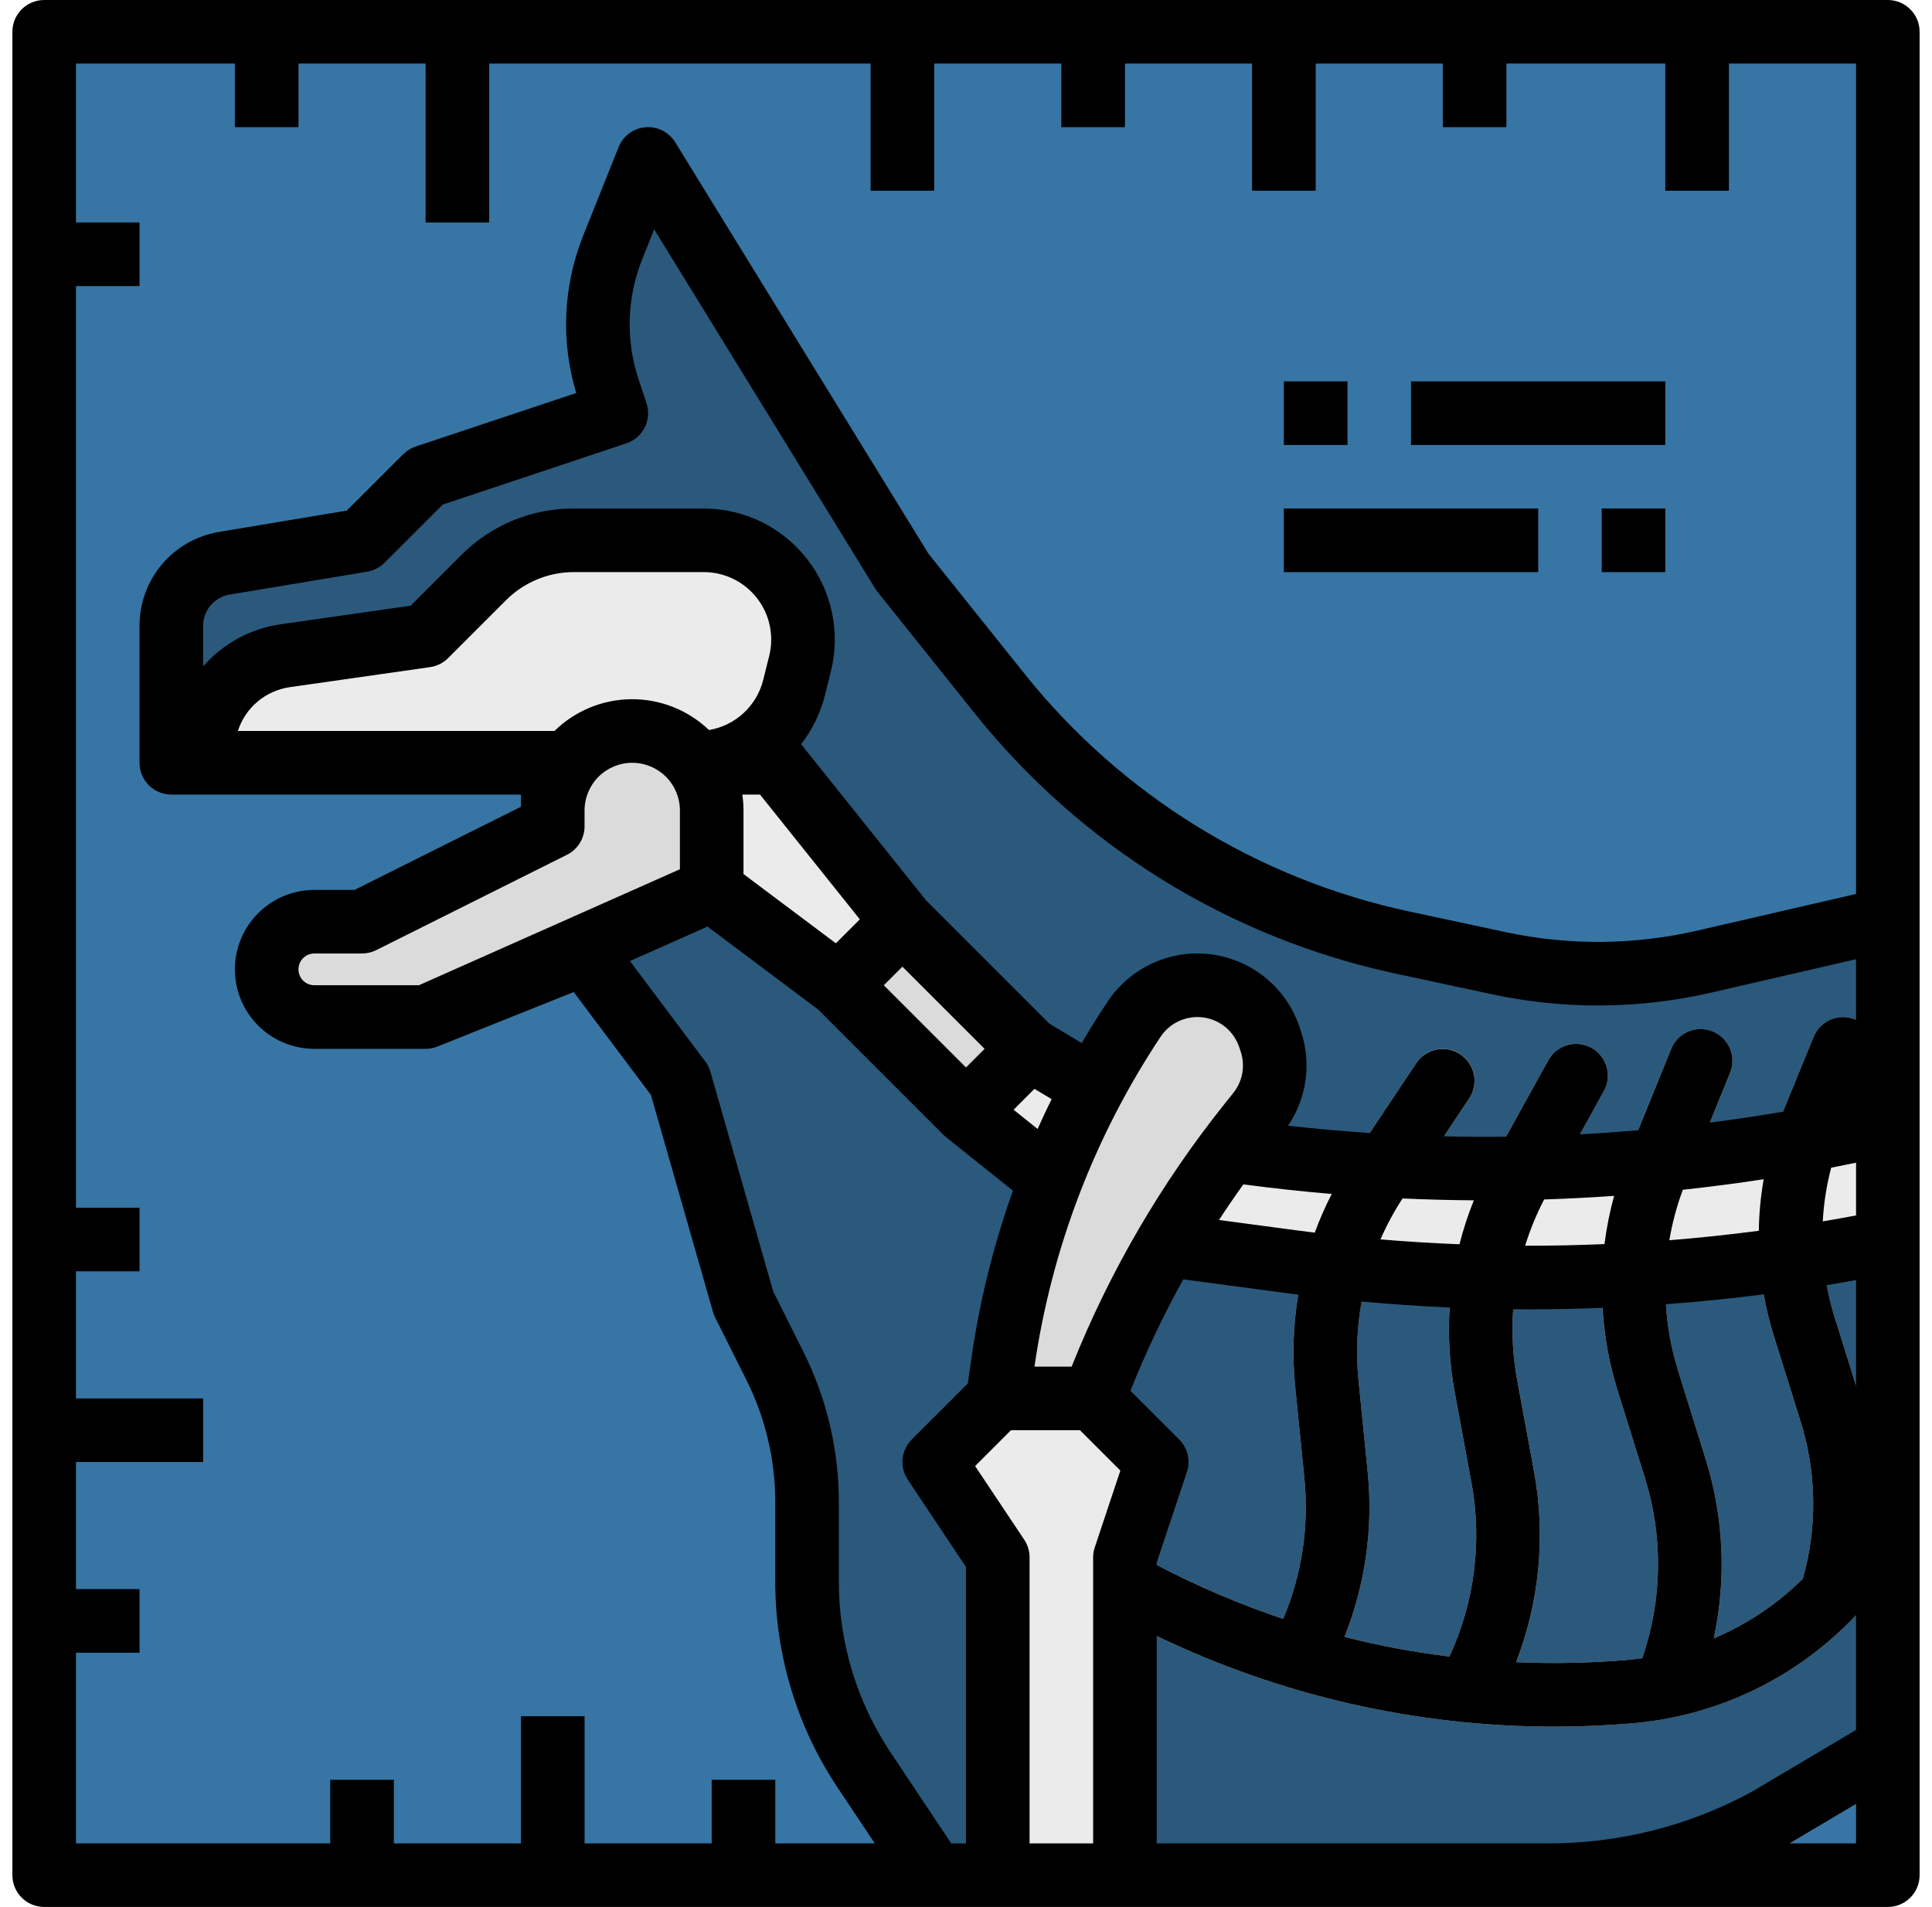
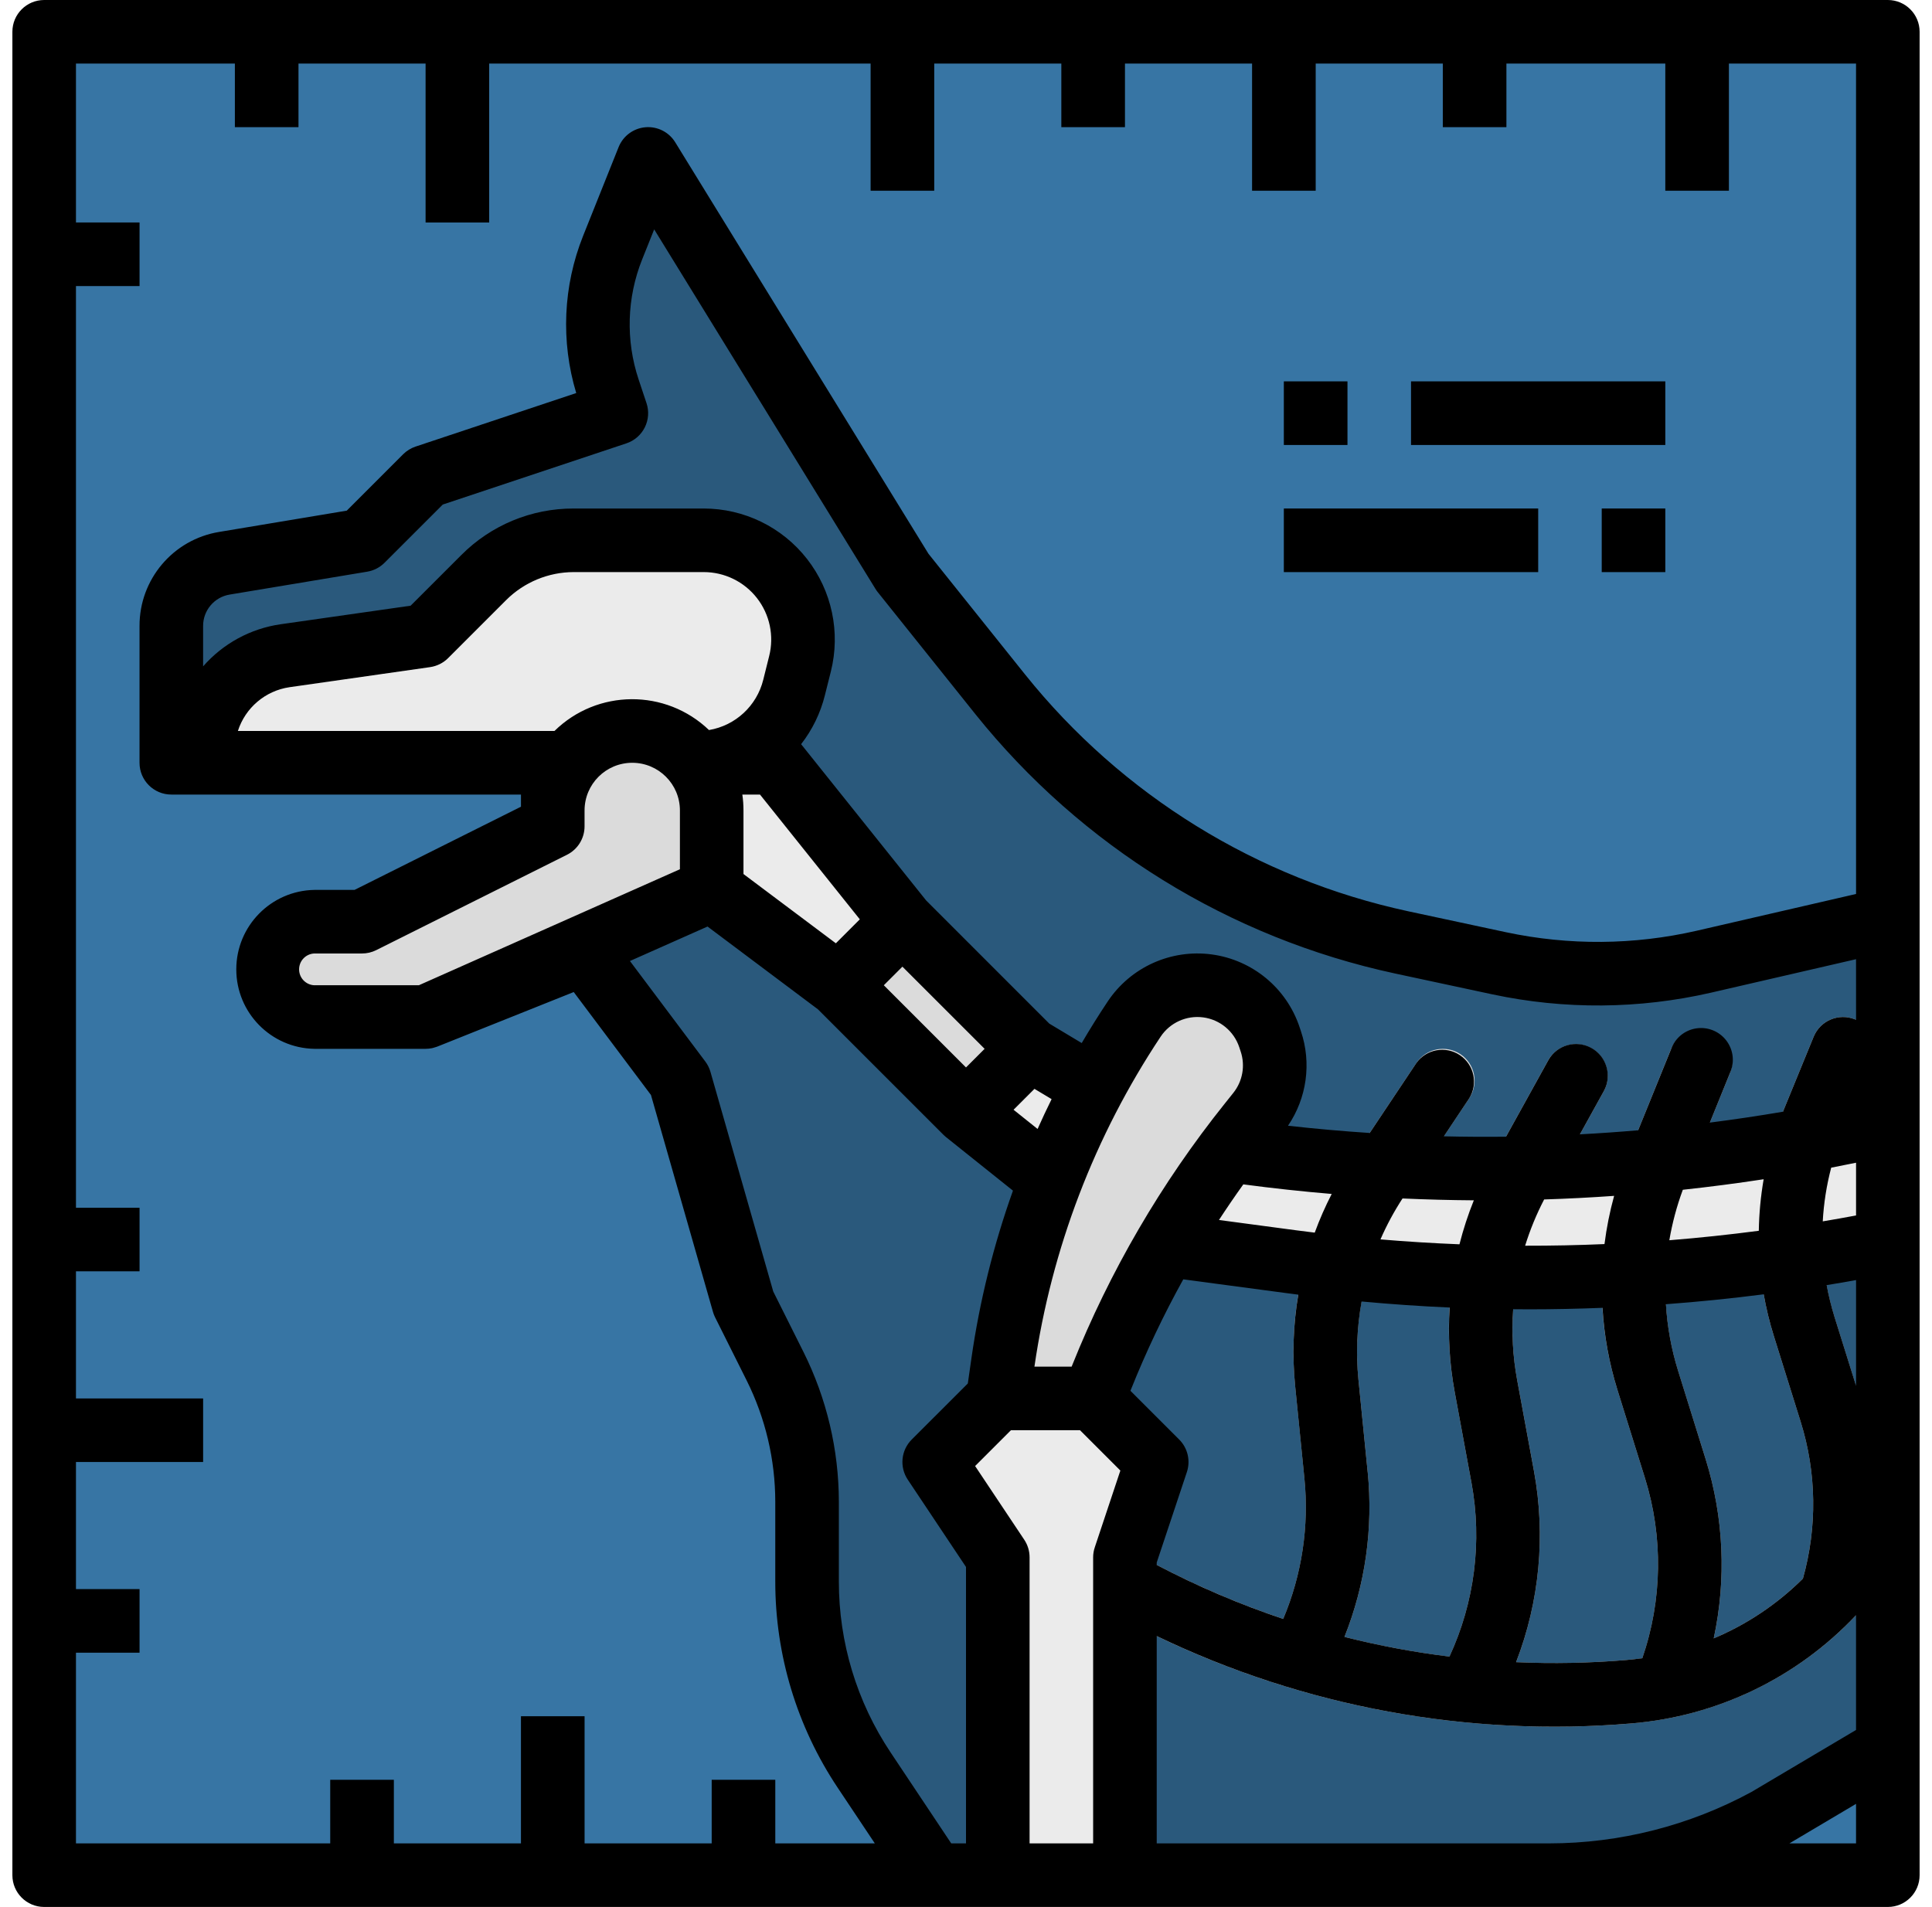
- <svg xmlns="http://www.w3.org/2000/svg" width="78" height="77" viewBox="0 0 78 77" fill="none">
-   <path d="M76.217 1.283V45.637L74.934 47.657L76.217 50.38V60.339L74.934 62.171L76.217 63.65V75.717H45.417L42.749 74.754L40.284 75.717H1.784V1.283H76.217Z" fill="#3775A4" />
-   <path d="M76.217 45.637L75.415 47.843L76.217 50.38V60.339L75.254 61.969L76.217 63.651V70.583L71.35 73.471C68.649 74.945 65.621 75.717 62.544 75.717H45.417L42.674 74.915L40.283 75.717H37.717L34.892 71.478C33.387 69.222 32.584 66.57 32.583 63.857V60.638C32.583 58.739 32.141 56.866 31.292 55.167L30.017 52.617L27.45 43.633L23.6 38.5L17.183 41.067H12.692C12.181 41.067 11.691 40.864 11.331 40.503C10.97 40.142 10.767 39.652 10.767 39.142C10.767 38.631 10.97 38.142 11.331 37.781C11.691 37.419 12.181 37.217 12.692 37.217H14.617L22.317 33.367V30.8H6.917V25.274C6.917 24.666 7.132 24.078 7.525 23.615C7.918 23.151 8.462 22.842 9.061 22.742L14.617 21.817L17.183 19.25L24.883 16.683L24.566 15.729C23.942 13.859 24.001 11.829 24.734 9.999L26.167 6.417L36.433 23.1L40.381 28.036C44.468 33.144 50.194 36.682 56.59 38.052L60.533 38.898C63.255 39.481 66.073 39.459 68.786 38.832L76.217 37.117V45.637Z" fill="#2A597C" />
-   <path d="M39 44.917L33.751 39.667L36.341 37.124L41.623 42.406L39.11 44.972L39 44.917Z" fill="#DBDBDB" />
-   <path d="M39 44.917L45.417 50.05L47.983 46.2L41.567 42.35L39 44.917Z" fill="#EBEBEB" />
-   <path d="M76.217 45.637V50.38C68.574 51.767 59.731 51.957 52.143 50.947L45.417 50.05L47.983 46.2L48.915 46.343C57.576 47.676 67.559 47.432 76.217 45.637Z" fill="#EBEBEB" />
-   <path d="M45.79 41.148C43.01 45.319 41.199 50.059 40.49 55.02L40.283 56.467H44.133L44.47 55.624C45.949 51.928 47.964 48.47 50.45 45.362L50.791 44.936C51.111 44.536 51.326 44.063 51.416 43.559C51.505 43.055 51.468 42.537 51.306 42.051L51.248 41.879C51.045 41.269 50.655 40.738 50.133 40.362C49.611 39.986 48.984 39.783 48.341 39.783C47.836 39.783 47.339 39.908 46.894 40.146C46.449 40.384 46.07 40.728 45.79 41.148Z" fill="#DBDBDB" />
-   <path d="M76.217 60.339V63.65C75.031 65.338 73.489 66.745 71.7 67.771C69.91 68.797 67.917 69.418 65.862 69.589C64.822 69.675 63.785 69.719 62.75 69.719C56.468 69.72 50.29 68.124 44.796 65.079C44.505 64.911 44.291 64.636 44.202 64.312C44.111 63.988 44.152 63.642 44.315 63.347C44.477 63.053 44.749 62.835 45.071 62.739C45.393 62.642 45.74 62.677 46.038 62.834C47.88 63.852 49.81 64.701 51.806 65.37C52.563 63.578 52.857 61.625 52.663 59.689L52.289 55.955C51.972 52.754 52.773 49.541 54.554 46.862L57.182 42.921C57.275 42.781 57.395 42.66 57.535 42.566C57.676 42.473 57.833 42.407 57.998 42.374C58.163 42.341 58.334 42.341 58.499 42.374C58.665 42.406 58.822 42.471 58.962 42.565C59.102 42.658 59.223 42.779 59.317 42.919C59.411 43.059 59.476 43.216 59.509 43.382C59.542 43.547 59.542 43.717 59.51 43.883C59.477 44.048 59.412 44.205 59.318 44.346L56.689 48.287C55.237 50.471 54.585 53.09 54.843 55.7L55.217 59.434C55.444 61.698 55.123 63.983 54.28 66.097C55.675 66.449 57.09 66.715 58.518 66.891C59.533 64.7 59.844 62.249 59.408 59.874L58.726 56.184C58.144 53.02 58.675 49.752 60.228 46.935L62.52 42.788C62.688 42.497 62.964 42.283 63.288 42.194C63.612 42.104 63.958 42.144 64.252 42.307C64.546 42.47 64.765 42.741 64.861 43.063C64.957 43.385 64.923 43.732 64.766 44.029L62.475 48.176C61.209 50.473 60.776 53.138 61.25 55.718L61.933 59.407C62.407 61.995 62.157 64.663 61.21 67.117C62.69 67.182 64.172 67.153 65.648 67.03C65.868 67.012 66.086 66.987 66.305 66.956C67.112 64.609 67.151 62.065 66.415 59.694L65.297 56.111C64.341 53.039 64.479 49.731 65.685 46.749L67.466 42.358C67.594 42.042 67.842 41.791 68.156 41.658C68.469 41.526 68.823 41.523 69.138 41.651C69.454 41.779 69.705 42.028 69.838 42.341C69.971 42.655 69.973 43.008 69.845 43.324L68.064 47.713C67.081 50.145 66.969 52.842 67.747 55.347L68.865 58.929C69.592 61.27 69.704 63.758 69.189 66.154C69.966 65.826 70.704 65.414 71.39 64.924C71.887 64.568 72.354 64.173 72.787 63.742C73.373 61.664 73.341 59.461 72.695 57.402L71.611 53.934C70.681 50.947 70.82 47.73 72.004 44.835L73.22 41.864C73.284 41.708 73.378 41.566 73.496 41.446C73.615 41.327 73.756 41.231 73.912 41.166C74.067 41.101 74.234 41.067 74.402 41.066C74.571 41.066 74.738 41.098 74.894 41.162C75.05 41.226 75.192 41.32 75.312 41.438C75.431 41.557 75.526 41.698 75.592 41.854C75.657 42.009 75.691 42.176 75.691 42.344C75.692 42.513 75.66 42.68 75.596 42.836L74.38 45.807C73.421 48.148 73.308 50.751 74.061 53.167L75.145 56.637C75.52 57.836 75.728 59.08 75.764 60.336C75.914 60.31 76.067 60.311 76.217 60.339Z" fill="#DBDBDB" />
-   <path d="M35.15 1.283H37.717V7.7H35.15V1.283Z" fill="#2F638B" />
-   <path d="M17.183 1.283H19.75V8.983H17.183V1.283Z" fill="#2F638B" />
-   <path d="M42.85 1.283H45.417V5.133H42.85V1.283Z" fill="#2F638B" />
-   <path d="M50.55 1.283H53.117V7.7H50.55V1.283Z" fill="#2F638B" />
-   <path d="M58.25 1.283H60.817V5.133H58.25V1.283Z" fill="#2F638B" />
-   <path d="M67.233 1.283H69.8V7.7H67.233V1.283Z" fill="#2F638B" />
-   <path d="M28.733 71.867H31.3V75.595H28.733V71.867Z" fill="#2F638B" />
-   <path d="M21.033 69.3H23.6V75.595H21.033V69.3Z" fill="#2F638B" />
-   <path d="M13.333 71.867H15.9V75.595H13.333V71.867Z" fill="#2F638B" />
-   <path d="M1.905 64.167H5.633V66.733H1.905V64.167Z" fill="#2F638B" />
-   <path d="M1.905 56.467H8.2V59.033H1.905V56.467Z" fill="#2F638B" />
-   <path d="M1.905 48.767H5.633V51.333H1.905V48.767Z" fill="#2F638B" />
-   <path d="M1.905 8.983H5.633V11.55H1.905V8.983Z" fill="#2F638B" />
-   <path d="M9.483 1.283H12.05V5.133H9.483V1.283Z" fill="#2F638B" />
-   <path d="M51.833 15.4H54.4V17.967H51.833V15.4Z" fill="#2F638B" />
-   <path d="M56.967 15.4H67.233V17.967H56.967V15.4Z" fill="#2F638B" />
-   <path d="M51.833 20.533H62.1V23.1H51.833V20.533Z" fill="#2F638B" />
-   <path d="M64.667 20.533H67.233V23.1H64.667V20.533Z" fill="#2F638B" />
-   <path d="M40.283 56.467L37.717 59.033L40.283 62.883V75.717H45.417V62.883L46.7 59.033L44.133 56.467H40.283Z" fill="#EBEBEB" />
-   <path d="M36.433 37.217L33.867 39.783L28.733 35.933L26.167 30.8L30.134 27.768L31.823 30.301L36.433 37.217Z" fill="#EBEBEB" />
-   <path d="M31.823 30.301C31.457 30.849 30.961 31.299 30.38 31.61C29.798 31.921 29.149 32.083 28.489 32.083H26.808L26.167 30.8L30.134 27.768L31.823 30.301Z" fill="#DADADA" />
-   <path d="M28.41 21.817H23.16C22.485 21.817 21.818 21.95 21.195 22.207C20.572 22.465 20.006 22.844 19.53 23.32L17.183 25.667L11.506 26.478C10.588 26.609 9.749 27.066 9.142 27.767C8.534 28.467 8.2 29.362 8.2 30.289V30.8H28.169C29.063 30.8 29.932 30.501 30.637 29.951C31.342 29.4 31.843 28.63 32.059 27.762L32.3 26.8C32.485 26.06 32.455 25.283 32.214 24.559C31.948 23.761 31.437 23.066 30.755 22.574C30.072 22.082 29.251 21.817 28.41 21.817Z" fill="#EBEBEB" />
-   <path d="M12.692 37.217H14.617L22.317 33.367V32.725C22.317 31.874 22.655 31.058 23.256 30.456C23.858 29.855 24.674 29.517 25.525 29.517C25.946 29.517 26.363 29.6 26.753 29.761C27.142 29.922 27.496 30.158 27.794 30.456C28.092 30.754 28.328 31.108 28.489 31.497C28.65 31.887 28.733 32.304 28.733 32.725V36.415L17.183 41.067H12.692C12.181 41.067 11.691 40.864 11.331 40.503C10.97 40.142 10.767 39.652 10.767 39.142C10.767 38.631 10.97 38.142 11.331 37.781C11.691 37.419 12.181 37.217 12.692 37.217Z" fill="#DBDBDB" />
-   <path d="M76.217 0H1.783C1.443 0 1.117 0.135 0.876 0.376C0.635 0.617 0.5 0.943 0.5 1.283V75.717C0.5 76.057 0.635 76.383 0.876 76.624C1.117 76.865 1.443 77 1.783 77H76.217C76.557 77 76.883 76.865 77.124 76.624C77.365 76.383 77.5 76.057 77.5 75.717V1.283C77.5 0.943 77.365 0.617 77.124 0.376C76.883 0.135 76.557 0 76.217 0ZM39.074 55.862L36.809 58.126C36.599 58.336 36.469 58.612 36.44 58.907C36.41 59.202 36.484 59.498 36.649 59.745L39 63.272V74.433H38.403L35.959 70.766C34.593 68.721 33.864 66.316 33.867 63.856V60.638C33.864 58.54 33.376 56.471 32.44 54.594L31.218 52.15L28.683 43.281C28.64 43.13 28.57 42.989 28.476 42.864L25.432 38.805L28.565 37.413L33.023 40.756L38.092 45.825L38.095 45.827C38.104 45.837 38.114 45.845 38.124 45.854C38.147 45.876 38.17 45.898 38.195 45.917L38.198 45.92L40.896 48.077C40.113 50.269 39.551 52.534 39.22 54.839L39.074 55.862ZM29.97 32.083H30.683L34.714 37.121L33.746 38.089L30.017 35.292V32.725C30.017 32.51 30.001 32.296 29.97 32.083ZM31.054 26.488L30.814 27.45C30.686 27.965 30.411 28.431 30.022 28.791C29.633 29.151 29.147 29.39 28.624 29.478C27.783 28.672 26.662 28.226 25.497 28.233C24.332 28.24 23.216 28.701 22.385 29.516H9.604C9.751 29.056 10.024 28.647 10.393 28.334C10.761 28.022 11.21 27.819 11.688 27.748L17.365 26.937C17.64 26.898 17.895 26.77 18.091 26.574L20.438 24.227C21.161 23.508 22.139 23.103 23.159 23.1H28.409C28.824 23.1 29.233 23.194 29.605 23.375C29.978 23.557 30.304 23.821 30.559 24.148C30.814 24.474 30.992 24.855 31.077 25.261C31.163 25.666 31.155 26.086 31.054 26.488ZM22.891 34.514C23.104 34.408 23.283 34.244 23.408 34.041C23.534 33.839 23.6 33.605 23.6 33.367V32.725C23.6 32.215 23.803 31.725 24.164 31.364C24.525 31.003 25.015 30.8 25.525 30.8C26.035 30.8 26.525 31.003 26.886 31.364C27.247 31.725 27.45 32.215 27.45 32.725V35.099L16.911 39.783H12.692C12.521 39.783 12.358 39.716 12.238 39.595C12.118 39.475 12.05 39.312 12.05 39.142C12.05 38.971 12.118 38.808 12.238 38.688C12.358 38.568 12.521 38.5 12.692 38.5H14.617C14.816 38.5 15.012 38.454 15.191 38.364L22.891 34.514ZM35.682 39.783L36.433 39.032L39.752 42.35L39 43.102L35.682 39.783ZM44.2 62.477C44.156 62.608 44.133 62.745 44.133 62.883V74.433H41.567V62.883C41.567 62.63 41.492 62.382 41.351 62.171L39.368 59.197L40.815 57.75H43.602L45.232 59.38L44.2 62.477ZM43.279 55.148L43.265 55.183H41.764C42.453 50.42 44.194 45.869 46.858 41.86C47.043 41.583 47.302 41.363 47.606 41.225C47.91 41.088 48.247 41.038 48.577 41.082C48.908 41.127 49.22 41.263 49.477 41.475C49.734 41.688 49.926 41.969 50.032 42.285L50.089 42.457C50.184 42.739 50.206 43.041 50.154 43.334C50.101 43.627 49.976 43.902 49.79 44.134L49.449 44.56C46.883 47.767 44.804 51.334 43.279 55.148H43.279ZM40.921 44.81L41.765 43.966L42.457 44.381C42.261 44.779 42.072 45.181 41.891 45.586L40.921 44.81ZM50.196 47.823C51.38 47.981 52.574 48.109 53.766 48.21C53.506 48.716 53.277 49.238 53.081 49.772C52.827 49.741 52.571 49.709 52.313 49.675L49.214 49.261C49.531 48.775 49.859 48.295 50.197 47.823H50.196ZM45.662 56.1C46.271 54.577 46.976 53.093 47.772 51.658L51.974 52.219C52.122 52.239 52.269 52.258 52.414 52.276C52.209 53.491 52.167 54.729 52.288 55.956L52.662 59.69C52.856 61.625 52.562 63.578 51.806 65.369C50.048 64.78 48.341 64.051 46.7 63.19V63.092L47.917 59.44C47.993 59.213 48.004 58.971 47.949 58.739C47.894 58.507 47.776 58.295 47.608 58.126L45.639 56.158L45.662 56.1ZM74.933 74.433H72.243L74.933 72.837V74.433ZM74.933 69.853L70.714 72.355C68.206 73.717 65.398 74.431 62.545 74.433H46.7V66.061C51.708 68.47 57.193 69.72 62.75 69.719C63.784 69.719 64.822 69.675 65.862 69.589C69.322 69.303 72.553 67.747 74.933 65.22V69.853ZM55.217 59.434L54.843 55.7C54.739 54.65 54.783 53.59 54.972 52.552C56.158 52.661 57.345 52.744 58.526 52.796C58.454 53.929 58.521 55.066 58.726 56.183L59.408 59.874C59.844 62.248 59.533 64.7 58.518 66.89C57.09 66.714 55.675 66.449 54.28 66.096C55.123 63.983 55.444 61.698 55.217 59.434ZM55.733 50.044C55.983 49.47 56.281 48.917 56.623 48.392C57.577 48.435 58.537 48.46 59.503 48.467C59.27 49.045 59.077 49.638 58.924 50.242C57.864 50.2 56.798 50.135 55.733 50.045V50.044ZM61.743 52.868C62.726 52.868 63.712 52.847 64.697 52.808C64.762 53.929 64.964 55.038 65.297 56.11L66.415 59.693C67.151 62.064 67.112 64.608 66.304 66.955C66.087 66.986 65.868 67.012 65.649 67.03C64.172 67.153 62.689 67.182 61.209 67.116C62.157 64.663 62.408 61.995 61.932 59.408L61.25 55.717C61.077 54.777 61.023 53.818 61.091 52.864C61.309 52.866 61.525 52.868 61.743 52.868V52.868ZM61.573 50.3C61.773 49.655 62.03 49.03 62.341 48.432C63.278 48.402 64.22 48.354 65.167 48.287C64.991 48.926 64.861 49.577 64.778 50.234C63.71 50.28 62.64 50.303 61.573 50.3V50.3ZM71.205 52.262C71.305 52.827 71.44 53.386 71.611 53.933L72.696 57.402C73.341 59.461 73.373 61.664 72.788 63.741C71.754 64.77 70.532 65.589 69.189 66.154C69.704 63.758 69.593 61.27 68.865 58.929L67.748 55.346C67.477 54.475 67.312 53.573 67.258 52.662C68.574 52.565 69.894 52.431 71.205 52.263V52.262ZM67.395 50.078C67.513 49.384 67.695 48.702 67.94 48.041C69.029 47.923 70.117 47.782 71.204 47.616C71.085 48.303 71.019 48.999 71.008 49.697C69.807 49.854 68.6 49.983 67.395 50.079V50.078ZM74.934 55.958L74.062 53.167C73.931 52.749 73.827 52.322 73.748 51.891C74.142 51.827 74.537 51.759 74.934 51.687V55.958ZM74.934 49.078C74.484 49.163 74.035 49.242 73.589 49.317C73.629 48.584 73.744 47.858 73.93 47.148C74.266 47.084 74.601 47.018 74.934 46.949V49.078ZM74.934 41.18C74.921 41.175 74.909 41.168 74.895 41.162C74.58 41.033 74.227 41.035 73.913 41.166C73.599 41.298 73.35 41.548 73.221 41.864L72.005 44.834C71.997 44.852 71.991 44.871 71.984 44.889C71.005 45.056 70.022 45.202 69.032 45.328L69.845 43.323C69.909 43.167 69.942 42.999 69.941 42.831C69.941 42.662 69.906 42.495 69.841 42.339C69.775 42.183 69.68 42.042 69.56 41.923C69.439 41.804 69.297 41.711 69.14 41.647C68.984 41.584 68.816 41.552 68.647 41.553C68.478 41.554 68.311 41.589 68.156 41.655C68 41.721 67.859 41.818 67.741 41.938C67.623 42.059 67.53 42.202 67.467 42.359L66.136 45.639C65.353 45.706 64.57 45.761 63.787 45.803L64.766 44.03C64.923 43.733 64.957 43.386 64.86 43.065C64.764 42.743 64.546 42.472 64.252 42.309C63.958 42.147 63.612 42.106 63.288 42.196C62.965 42.285 62.689 42.498 62.521 42.789L60.802 45.898C59.965 45.907 59.129 45.902 58.294 45.883L59.318 44.346C59.505 44.062 59.572 43.717 59.505 43.384C59.437 43.052 59.241 42.76 58.959 42.572C58.677 42.383 58.331 42.315 57.999 42.38C57.666 42.446 57.373 42.641 57.183 42.922L55.298 45.748C54.2 45.676 53.1 45.578 52 45.455C52.375 44.903 52.617 44.272 52.708 43.611C52.799 42.951 52.736 42.278 52.524 41.646L52.467 41.474C52.209 40.701 51.74 40.017 51.113 39.498C50.485 38.979 49.725 38.647 48.918 38.538C48.111 38.43 47.29 38.551 46.548 38.887C45.807 39.222 45.174 39.759 44.722 40.437C44.356 40.986 44.006 41.546 43.672 42.117L42.363 41.331L37.391 36.359L32.343 30.049C32.798 29.465 33.125 28.791 33.304 28.073L33.544 27.113C33.74 26.332 33.755 25.517 33.588 24.73C33.422 23.943 33.078 23.204 32.583 22.57C32.088 21.935 31.454 21.422 30.731 21.069C30.008 20.716 29.214 20.533 28.409 20.533H23.159C22.316 20.531 21.481 20.696 20.703 21.018C19.924 21.341 19.217 21.815 18.623 22.412L16.578 24.457L11.325 25.208C10.114 25.383 9.005 25.986 8.2 26.908V25.274C8.199 24.97 8.307 24.676 8.503 24.444C8.7 24.212 8.972 24.058 9.272 24.008L14.828 23.083C15.091 23.039 15.335 22.913 15.524 22.724L17.877 20.372L25.289 17.901C25.612 17.794 25.879 17.562 26.031 17.258C26.183 16.953 26.208 16.601 26.101 16.278L25.783 15.323C25.256 13.742 25.307 12.024 25.925 10.476L26.411 9.262L35.34 23.773C35.368 23.818 35.398 23.861 35.431 23.902L39.38 28.838C43.655 34.171 49.638 37.869 56.32 39.307L60.263 40.153C63.17 40.771 66.177 40.748 69.075 40.083L74.933 38.731L74.934 41.18ZM74.934 36.097L68.499 37.582C65.968 38.162 63.341 38.182 60.802 37.642L56.859 36.797C50.755 35.483 45.29 32.106 41.385 27.234L37.486 22.36L27.26 5.744C27.135 5.542 26.956 5.378 26.744 5.271C26.532 5.164 26.294 5.118 26.057 5.138C25.82 5.158 25.593 5.244 25.402 5.386C25.211 5.527 25.063 5.719 24.975 5.94L23.542 9.523C22.734 11.546 22.636 13.784 23.264 15.87L16.777 18.032C16.588 18.096 16.417 18.202 16.276 18.343L14 20.618L8.851 21.477C7.951 21.624 7.132 22.087 6.543 22.783C5.953 23.479 5.631 24.362 5.633 25.274V30.8C5.633 31.14 5.769 31.467 6.009 31.707C6.25 31.948 6.576 32.083 6.917 32.083H21.033V32.574L14.314 35.933H12.692C11.841 35.933 11.025 36.271 10.423 36.873C9.821 37.475 9.483 38.291 9.483 39.142C9.483 39.993 9.821 40.809 10.423 41.41C11.025 42.012 11.841 42.35 12.692 42.35H17.183C17.226 42.35 17.269 42.348 17.312 42.343C17.325 42.342 17.339 42.339 17.353 42.337C17.381 42.334 17.41 42.33 17.439 42.324C17.455 42.321 17.471 42.316 17.487 42.312C17.512 42.306 17.538 42.3 17.563 42.292C17.579 42.286 17.596 42.28 17.613 42.274C17.63 42.269 17.645 42.264 17.66 42.258L23.163 40.057L26.281 44.214L28.784 52.969C28.805 53.046 28.834 53.12 28.87 53.191L30.145 55.741C30.903 57.262 31.298 58.938 31.3 60.638V63.857C31.297 66.823 32.175 69.724 33.823 72.19L35.319 74.433H31.3V71.867H28.733V74.433H23.6V69.3H21.033V74.433H15.9V71.867H13.333V74.433H3.067V66.733H5.633V64.167H3.067V59.033H8.2V56.467H3.067V51.333H5.633V48.767H3.067V11.55H5.633V8.983H3.067V2.567H9.483V5.133H12.05V2.567H17.183V8.983H19.75V2.567H35.15V7.7H37.717V2.567H42.85V5.133H45.417V2.567H50.55V7.7H53.117V2.567H58.25V5.133H60.817V2.567H67.233V7.7H69.8V2.567H74.933L74.934 36.097Z" fill="black" />
-   <path d="M51.833 15.4H54.4V17.967H51.833V15.4Z" fill="black" />
-   <path d="M56.967 15.4H67.233V17.967H56.967V15.4Z" fill="black" />
-   <path d="M51.833 20.533H62.1V23.1H51.833V20.533Z" fill="black" />
-   <path d="M64.667 20.533H67.233V23.1H64.667V20.533Z" fill="black" />
+ <svg xmlns="http://www.w3.org/2000/svg" width="78" height="77" fill="none">
+   <path d="M76.217 1.283v44.354l-1.283 2.02 1.283 2.724v9.958l-1.283 1.832 1.283 1.48v12.066h-30.8l-2.668-.963-2.465.963h-38.5V1.283h74.433z" fill="#3775A4" />
+   <path d="M76.217 45.637l-.802 2.206.802 2.537v9.96l-.963 1.629.963 1.682v6.932l-4.867 2.888a18.378 18.378 0 01-8.806 2.246H45.417l-2.743-.802-2.39.802h-2.567l-2.825-4.239a13.738 13.738 0 01-2.309-7.62v-3.22a12.24 12.24 0 00-1.291-5.47l-1.275-2.551-2.567-8.984L23.6 38.5l-6.417 2.567h-4.491a1.925 1.925 0 010-3.85h1.925l7.7-3.85V30.8h-15.4v-5.526a2.567 2.567 0 012.144-2.532l5.556-.925 2.566-2.567 7.7-2.567-.317-.954a8.323 8.323 0 01.168-5.73l1.433-3.582L36.433 23.1l3.948 4.936A28.37 28.37 0 0056.59 38.052l3.943.846a19 19 0 008.253-.066l7.43-1.715v8.52z" fill="#2A597C" />
+   <path d="M39 44.917l-5.25-5.25 2.59-2.543 5.283 5.282-2.513 2.566-.11-.055z" fill="#DBDBDB" />
+   <path d="M39 44.917l6.417 5.133 2.566-3.85-6.416-3.85L39 44.917z" fill="#EBEBEB" />
+   <path d="M76.217 45.637v4.743c-7.643 1.386-16.486 1.577-24.074.567l-6.726-.897 2.566-3.85.932.143c8.661 1.333 18.644 1.089 27.302-.706z" fill="#EBEBEB" />
+   <path d="M45.79 41.148a33.57 33.57 0 00-5.3 13.872l-.207 1.447h3.85l.337-.843a40.517 40.517 0 015.98-10.262l.341-.426a3.066 3.066 0 00.515-2.885l-.058-.172a3.065 3.065 0 00-5.458-.73zM76.217 60.34v3.31a14.082 14.082 0 01-10.355 5.939 37.026 37.026 0 01-21.066-4.51 1.283 1.283 0 011.242-2.245 34.72 34.72 0 005.768 2.536 11.613 11.613 0 00.857-5.68l-.374-3.735a13.943 13.943 0 012.265-9.093l2.628-3.94a1.286 1.286 0 011.78-.357 1.285 1.285 0 01.356 1.78l-2.629 3.942a11.369 11.369 0 00-1.846 7.413l.373 3.734a14.156 14.156 0 01-.936 6.663 34.49 34.49 0 004.238.794 11.673 11.673 0 00.89-7.017l-.682-3.69a13.935 13.935 0 011.502-9.25l2.292-4.146a1.284 1.284 0 012.246 1.242l-2.29 4.146a11.363 11.363 0 00-1.226 7.541l.683 3.69a14.269 14.269 0 01-.723 7.71 34.79 34.79 0 004.438-.087c.22-.018.438-.043.657-.074.807-2.347.846-4.89.11-7.262l-1.118-3.584a13.928 13.928 0 01.388-9.361l1.78-4.391a1.284 1.284 0 112.38.966l-1.78 4.389a11.37 11.37 0 00-.318 7.634l1.118 3.582c.727 2.34.839 4.829.324 7.225a11.284 11.284 0 003.598-2.413c.586-2.077.554-4.28-.091-6.34l-1.085-3.467a13.463 13.463 0 01.393-9.1l1.216-2.97a1.282 1.282 0 112.376.972l-1.216 2.971a10.882 10.882 0 00-.32 7.36l1.085 3.47c.375 1.199.583 2.443.62 3.699.149-.026.302-.025.452.003z" fill="#DBDBDB" />
+   <path d="M35.15 1.283h2.567V7.7H35.15V1.283zM17.183 1.283h2.567v7.7h-2.567v-7.7zM42.85 1.283h2.567v3.85H42.85v-3.85zM50.55 1.283h2.567V7.7H50.55V1.283zM58.25 1.283h2.567v3.85H58.25v-3.85zM67.233 1.283H69.8V7.7h-2.567V1.283zM28.733 71.867H31.3v3.728h-2.567v-3.728zM21.033 69.3H23.6v6.295h-2.567V69.3zM13.333 71.867H15.9v3.728h-2.567v-3.728zM1.905 64.167h3.728v2.566H1.905v-2.566zM1.905 56.467H8.2v2.566H1.905v-2.566zM1.905 48.767h3.728v2.566H1.905v-2.566zM1.905 8.983h3.728v2.567H1.905V8.983zM9.483 1.283h2.567v3.85H9.483v-3.85zM51.833 15.4H54.4v2.567h-2.567V15.4zM56.967 15.4h10.266v2.567H56.967V15.4zM51.833 20.533H62.1V23.1H51.833v-2.567zM64.667 20.533h2.566V23.1h-2.566v-2.567z" fill="#2F638B" />
+   <path d="M40.283 56.467l-2.566 2.566 2.566 3.85v12.834h5.134V62.883l1.283-3.85-2.567-2.566h-3.85zM36.433 37.217l-2.566 2.566-5.134-3.85-2.566-5.133 3.967-3.032 1.689 2.533 4.61 6.916z" fill="#EBEBEB" />
+   <path d="M31.823 30.301a4.01 4.01 0 01-3.334 1.782h-1.68l-.642-1.283 3.967-3.032 1.689 2.533z" fill="#DADADA" />
+   <path d="M28.41 21.817h-5.25a5.135 5.135 0 00-3.63 1.503l-2.347 2.347-5.677.81A3.85 3.85 0 008.2 30.29v.511h19.969a4.01 4.01 0 003.89-3.038l.241-.962a4.01 4.01 0 00-3.89-4.983z" fill="#EBEBEB" />
+   <path d="M12.692 37.217h1.925l7.7-3.85v-.642a3.208 3.208 0 116.416 0v3.69l-11.55 4.652h-4.491a1.925 1.925 0 110-3.85z" fill="#DBDBDB" />
+   <path d="M76.217 0H1.783A1.283 1.283 0 00.5 1.283v74.434A1.283 1.283 0 001.783 77h74.434a1.283 1.283 0 001.283-1.283V1.283A1.283 1.283 0 0076.217 0zM39.074 55.862l-2.265 2.264a1.283 1.283 0 00-.16 1.62L39 63.271v11.161h-.597l-2.444-3.667a12.418 12.418 0 01-2.092-6.91v-3.218a13.582 13.582 0 00-1.427-6.044l-1.222-2.444-2.535-8.869a1.28 1.28 0 00-.207-.417l-3.044-4.059 3.133-1.392 4.458 3.343 5.07 5.07.002.001c.009.01.02.018.029.027.023.022.046.044.071.063l.003.003 2.698 2.157a34.84 34.84 0 00-1.676 6.762l-.146 1.023zM29.97 32.083h.713l4.03 5.038-.967.968-3.73-2.797v-2.567c0-.215-.015-.43-.046-.642zm1.084-5.595l-.24.962a2.723 2.723 0 01-2.19 2.028 4.481 4.481 0 00-6.239.038H9.604a2.582 2.582 0 012.084-1.768l5.677-.811c.275-.04.53-.167.726-.363l2.347-2.347a3.875 3.875 0 012.72-1.127h5.251a2.724 2.724 0 012.645 3.388zm-8.163 8.026a1.283 1.283 0 00.709-1.147v-.642a1.925 1.925 0 013.85 0v2.374l-10.54 4.684h-4.218a.642.642 0 010-1.283h1.925c.199 0 .395-.046.574-.136l7.7-3.85zm12.79 5.27l.752-.752 3.319 3.318-.752.752-3.318-3.319zM44.2 62.477c-.044.13-.067.267-.067.405v11.55h-2.566v-11.55c0-.253-.075-.5-.216-.712l-1.983-2.974 1.447-1.447h2.787l1.63 1.63-1.032 3.097zm-.92-7.33l-.015.035h-1.502a32.48 32.48 0 015.095-13.323 1.782 1.782 0 013.174.425l.057.172a1.776 1.776 0 01-.3 1.677l-.34.426a41.768 41.768 0 00-6.17 10.588zM40.92 44.81l.844-.844.692.415c-.196.398-.385.8-.566 1.205l-.97-.776zm9.275 3.013c1.184.158 2.378.286 3.57.387-.26.506-.49 1.028-.685 1.562-.254-.03-.51-.063-.768-.097l-3.099-.414c.317-.486.645-.966.983-1.438zM45.662 56.1a39.268 39.268 0 012.11-4.442l4.203.561.44.057a13.876 13.876 0 00-.127 3.68l.374 3.734c.194 1.935-.1 3.888-.856 5.68a34.707 34.707 0 01-5.106-2.18v-.098l1.217-3.652a1.284 1.284 0 00-.31-1.314l-1.968-1.968.023-.058zm29.271 18.333h-2.69l2.69-1.596v1.596zm0-4.58l-4.219 2.502a17.153 17.153 0 01-8.17 2.078H46.7v-8.372a37.003 37.003 0 0019.162 3.528 14.052 14.052 0 009.071-4.369v4.633zM55.216 59.434l-.373-3.734a11.32 11.32 0 01.13-3.148c1.185.11 2.372.192 3.553.244a13.863 13.863 0 00.2 3.387l.682 3.69a11.67 11.67 0 01-.89 7.017 34.399 34.399 0 01-4.238-.794 14.17 14.17 0 00.937-6.662zm.517-9.39c.25-.574.548-1.127.89-1.652.954.043 1.914.068 2.88.075a13.892 13.892 0 00-.58 1.776 72.69 72.69 0 01-3.19-.198zm6.01 2.824c.983 0 1.97-.021 2.954-.06.065 1.12.267 2.23.6 3.302l1.118 3.583c.736 2.371.697 4.915-.11 7.262-.218.031-.437.057-.656.075-1.477.123-2.96.152-4.44.086a14.243 14.243 0 00.723-7.708l-.682-3.691c-.173-.94-.227-1.9-.159-2.853.218.002.434.004.652.004zm-.17-2.568c.2-.645.457-1.27.768-1.868.937-.03 1.88-.078 2.826-.145-.176.639-.306 1.29-.389 1.947a70.695 70.695 0 01-3.205.066zm9.632 1.962c.1.565.235 1.124.406 1.671l1.085 3.469c.645 2.06.677 4.262.092 6.34a11.33 11.33 0 01-3.6 2.413 14.242 14.242 0 00-.323-7.226l-1.117-3.583a11.294 11.294 0 01-.49-2.684 73.808 73.808 0 003.947-.4zm-3.81-2.184c.118-.694.3-1.376.545-2.037a75.08 75.08 0 003.264-.425 13.513 13.513 0 00-.196 2.081c-1.201.157-2.408.286-3.613.382zm7.54 5.88l-.873-2.79c-.13-.42-.235-.846-.314-1.277.394-.064.789-.132 1.186-.204v4.27zm0-6.88c-.451.085-.9.164-1.346.239.04-.733.155-1.46.341-2.169.336-.064.671-.13 1.004-.199v2.13zm0-7.898c-.014-.005-.026-.012-.04-.018a1.283 1.283 0 00-1.674.702l-1.216 2.97c-.008.018-.014.037-.021.055-.978.167-1.962.313-2.952.44l.813-2.006a1.284 1.284 0 10-2.378-.964l-1.331 3.28c-.783.067-1.566.122-2.35.164l.98-1.773a1.283 1.283 0 00-2.245-1.241l-1.719 3.109c-.837.01-1.673.004-2.508-.015l1.024-1.537a1.284 1.284 0 00-2.135-1.424l-1.885 2.826A71.876 71.876 0 0152 45.455a4.328 4.328 0 00.524-3.81l-.057-.172a4.349 4.349 0 00-7.745-1.036c-.366.549-.716 1.109-1.05 1.68l-1.31-.786-4.971-4.972-5.048-6.31a5.29 5.29 0 00.96-1.976l.241-.96a5.293 5.293 0 00-5.135-6.58h-5.25a6.372 6.372 0 00-4.536 1.88l-2.045 2.044-5.253.75a5.124 5.124 0 00-3.125 1.7v-1.633a1.28 1.28 0 011.072-1.266l5.556-.925c.264-.044.507-.17.696-.359l2.353-2.352 7.412-2.47a1.283 1.283 0 00.812-1.624l-.318-.954a7.059 7.059 0 01.142-4.848l.486-1.214 8.93 14.51c.027.046.057.089.09.13l3.949 4.936a29.73 29.73 0 0016.94 10.47l3.943.845c2.907.618 5.914.595 8.812-.07l5.858-1.352.001 2.45zm0-5.083l-6.436 1.485c-2.53.58-5.158.6-7.697.06l-3.943-.845a27.158 27.158 0 01-15.474-9.563l-3.9-4.874L27.26 5.744a1.284 1.284 0 00-2.285.196l-1.433 3.583a9.628 9.628 0 00-.278 6.348l-6.486 2.161c-.19.064-.361.17-.502.31L14 20.619l-5.15.859a3.838 3.838 0 00-3.217 3.797V30.8a1.283 1.283 0 001.284 1.283h14.116v.49l-6.72 3.36h-1.621a3.209 3.209 0 000 6.417h4.491c.043 0 .086-.002.129-.007l.04-.006a1.21 1.21 0 00.087-.013l.048-.012a1.241 1.241 0 00.126-.038l.047-.016 5.503-2.201 3.118 4.157 2.503 8.755c.021.077.05.15.086.222l1.275 2.55a11.004 11.004 0 011.155 4.897v3.219a14.977 14.977 0 002.523 8.333l1.496 2.243H31.3v-2.566h-2.567v2.566H23.6V69.3h-2.567v5.133H15.9v-2.566h-2.567v2.566H3.067v-7.7h2.566v-2.566H3.067v-5.134H8.2v-2.566H3.067v-5.134h2.566v-2.566H3.067V11.55h2.566V8.983H3.067V2.567h6.416v2.566h2.567V2.567h5.133v6.416h2.567V2.567h15.4V7.7h2.567V2.567h5.133v2.566h2.567V2.567h5.133V7.7h2.567V2.567h5.133v2.566h2.567V2.567h6.416V7.7H69.8V2.567h5.133l.001 33.53z" fill="#000" />
+   <path d="M51.833 15.4H54.4v2.567h-2.567V15.4zM56.967 15.4h10.266v2.567H56.967V15.4zM51.833 20.533H62.1V23.1H51.833v-2.567zM64.667 20.533h2.566V23.1h-2.566v-2.567z" fill="#000" />
</svg>
